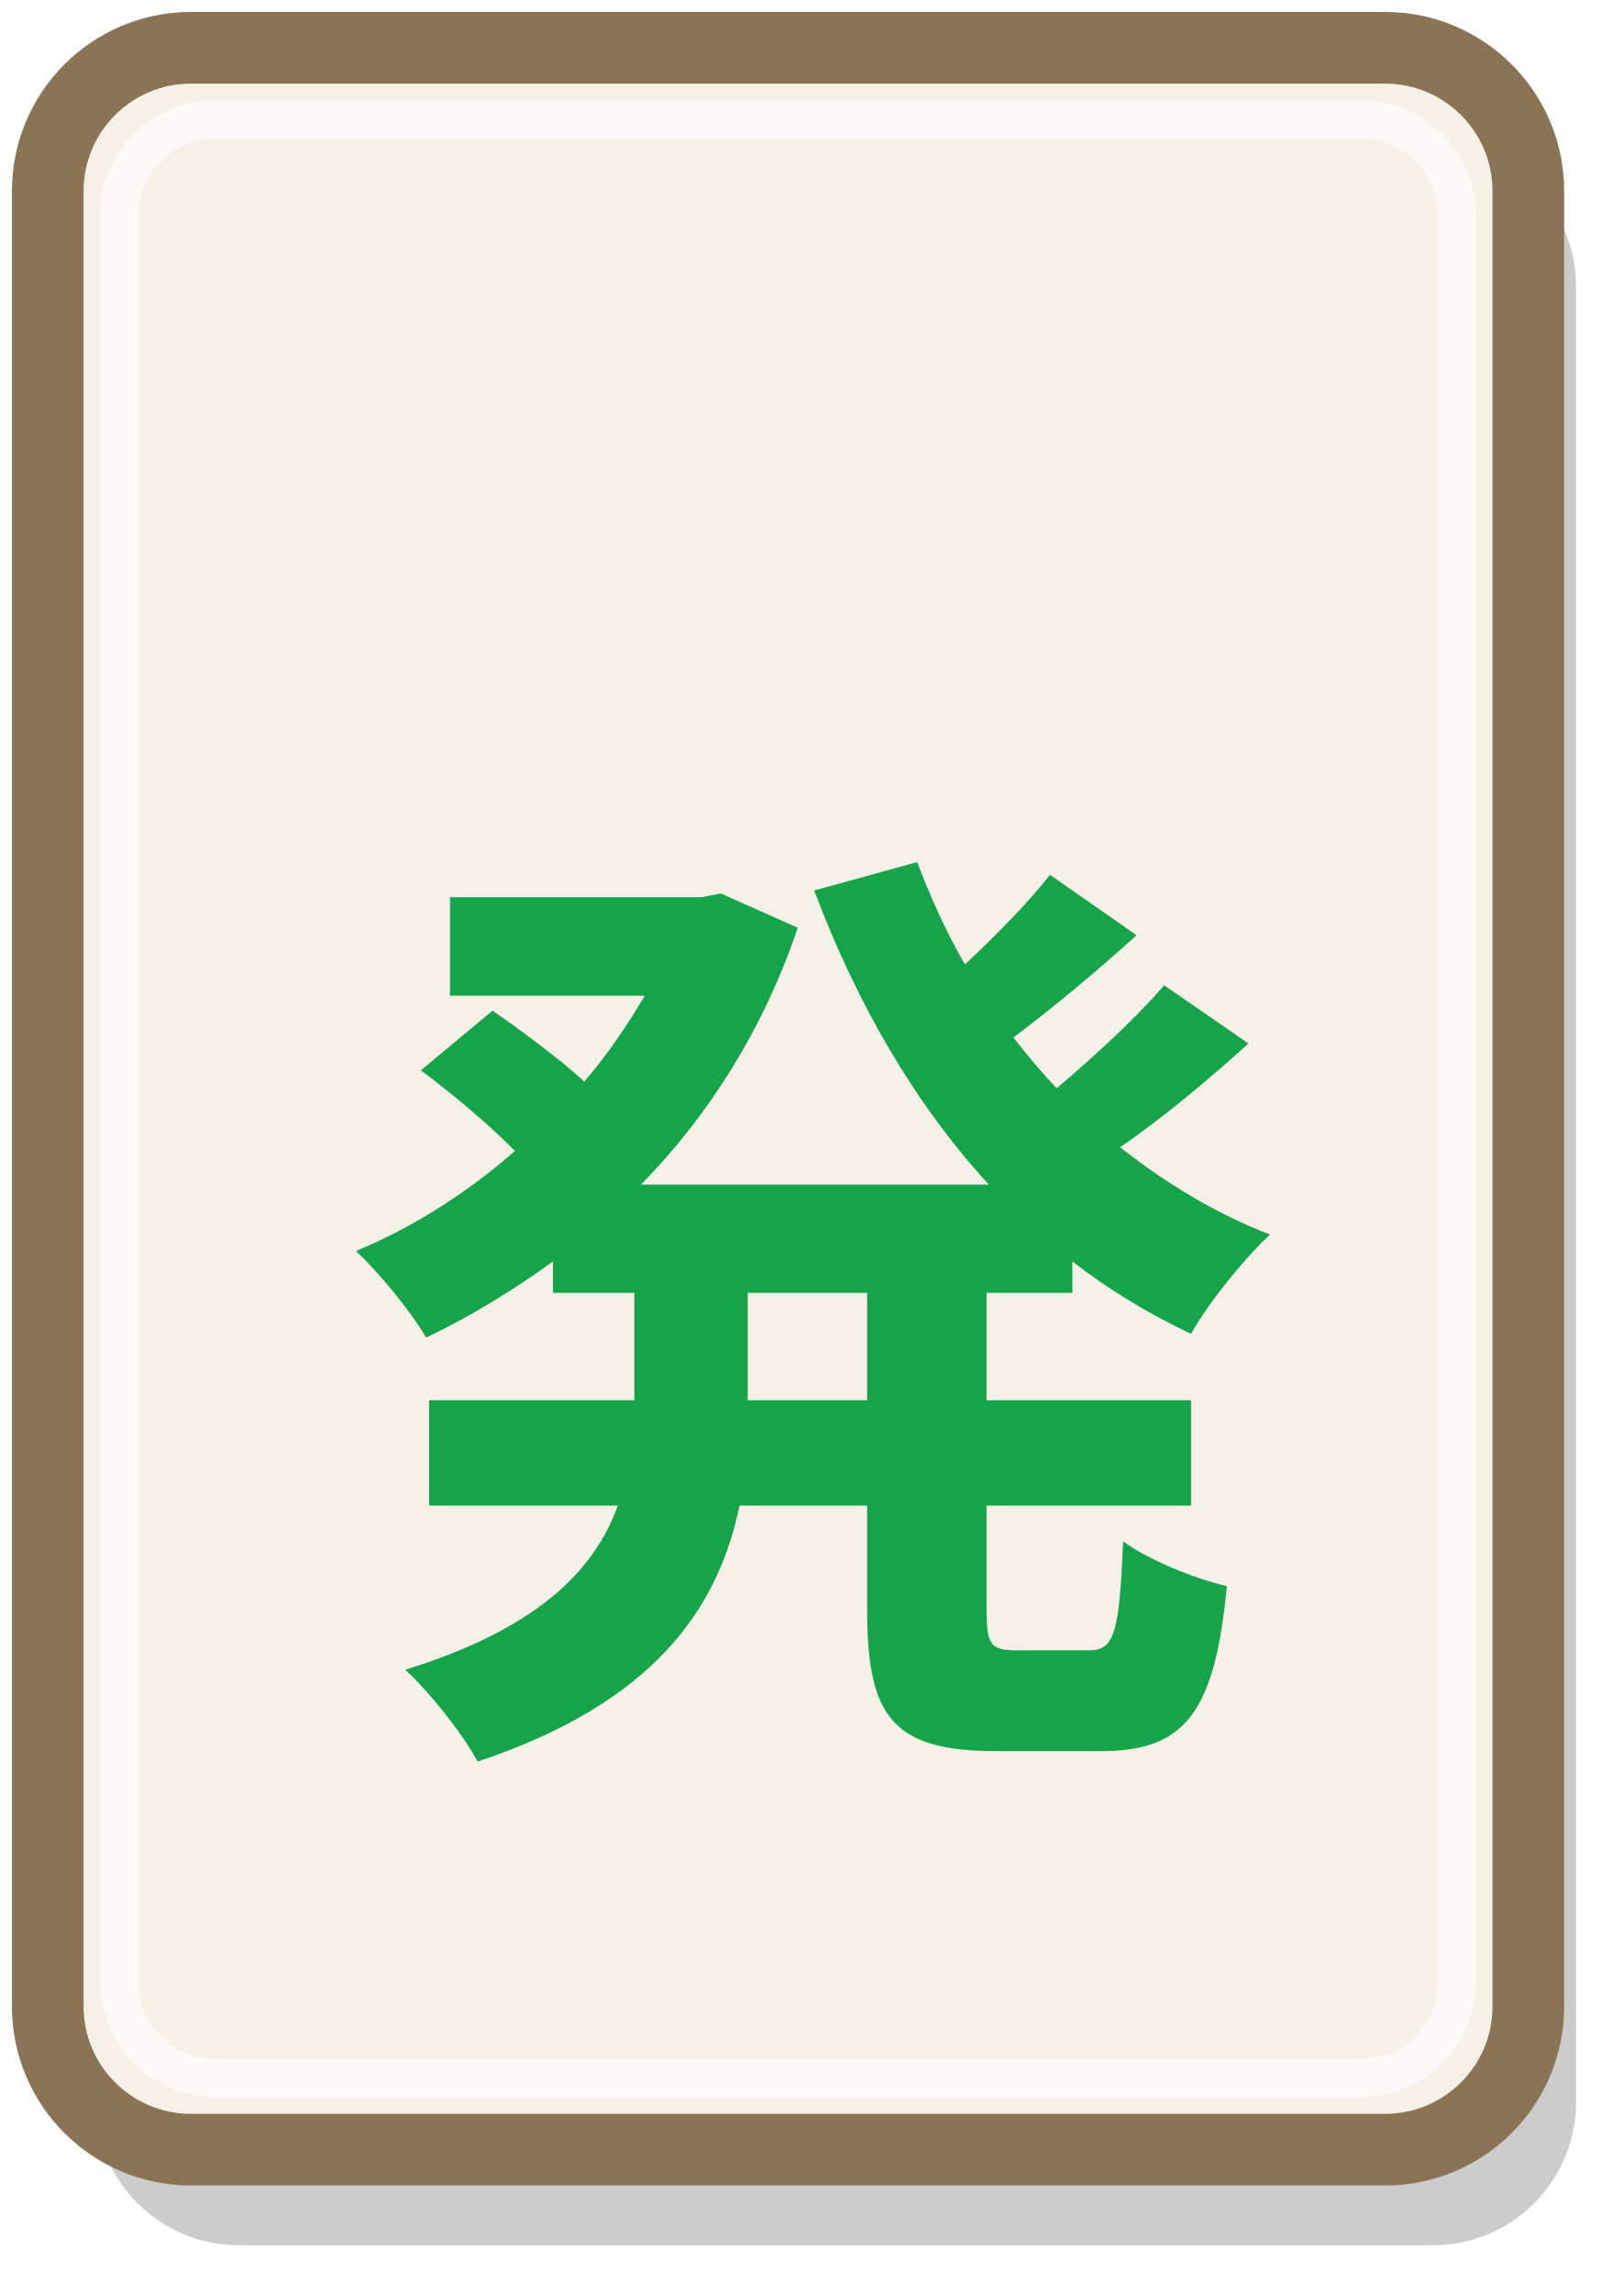
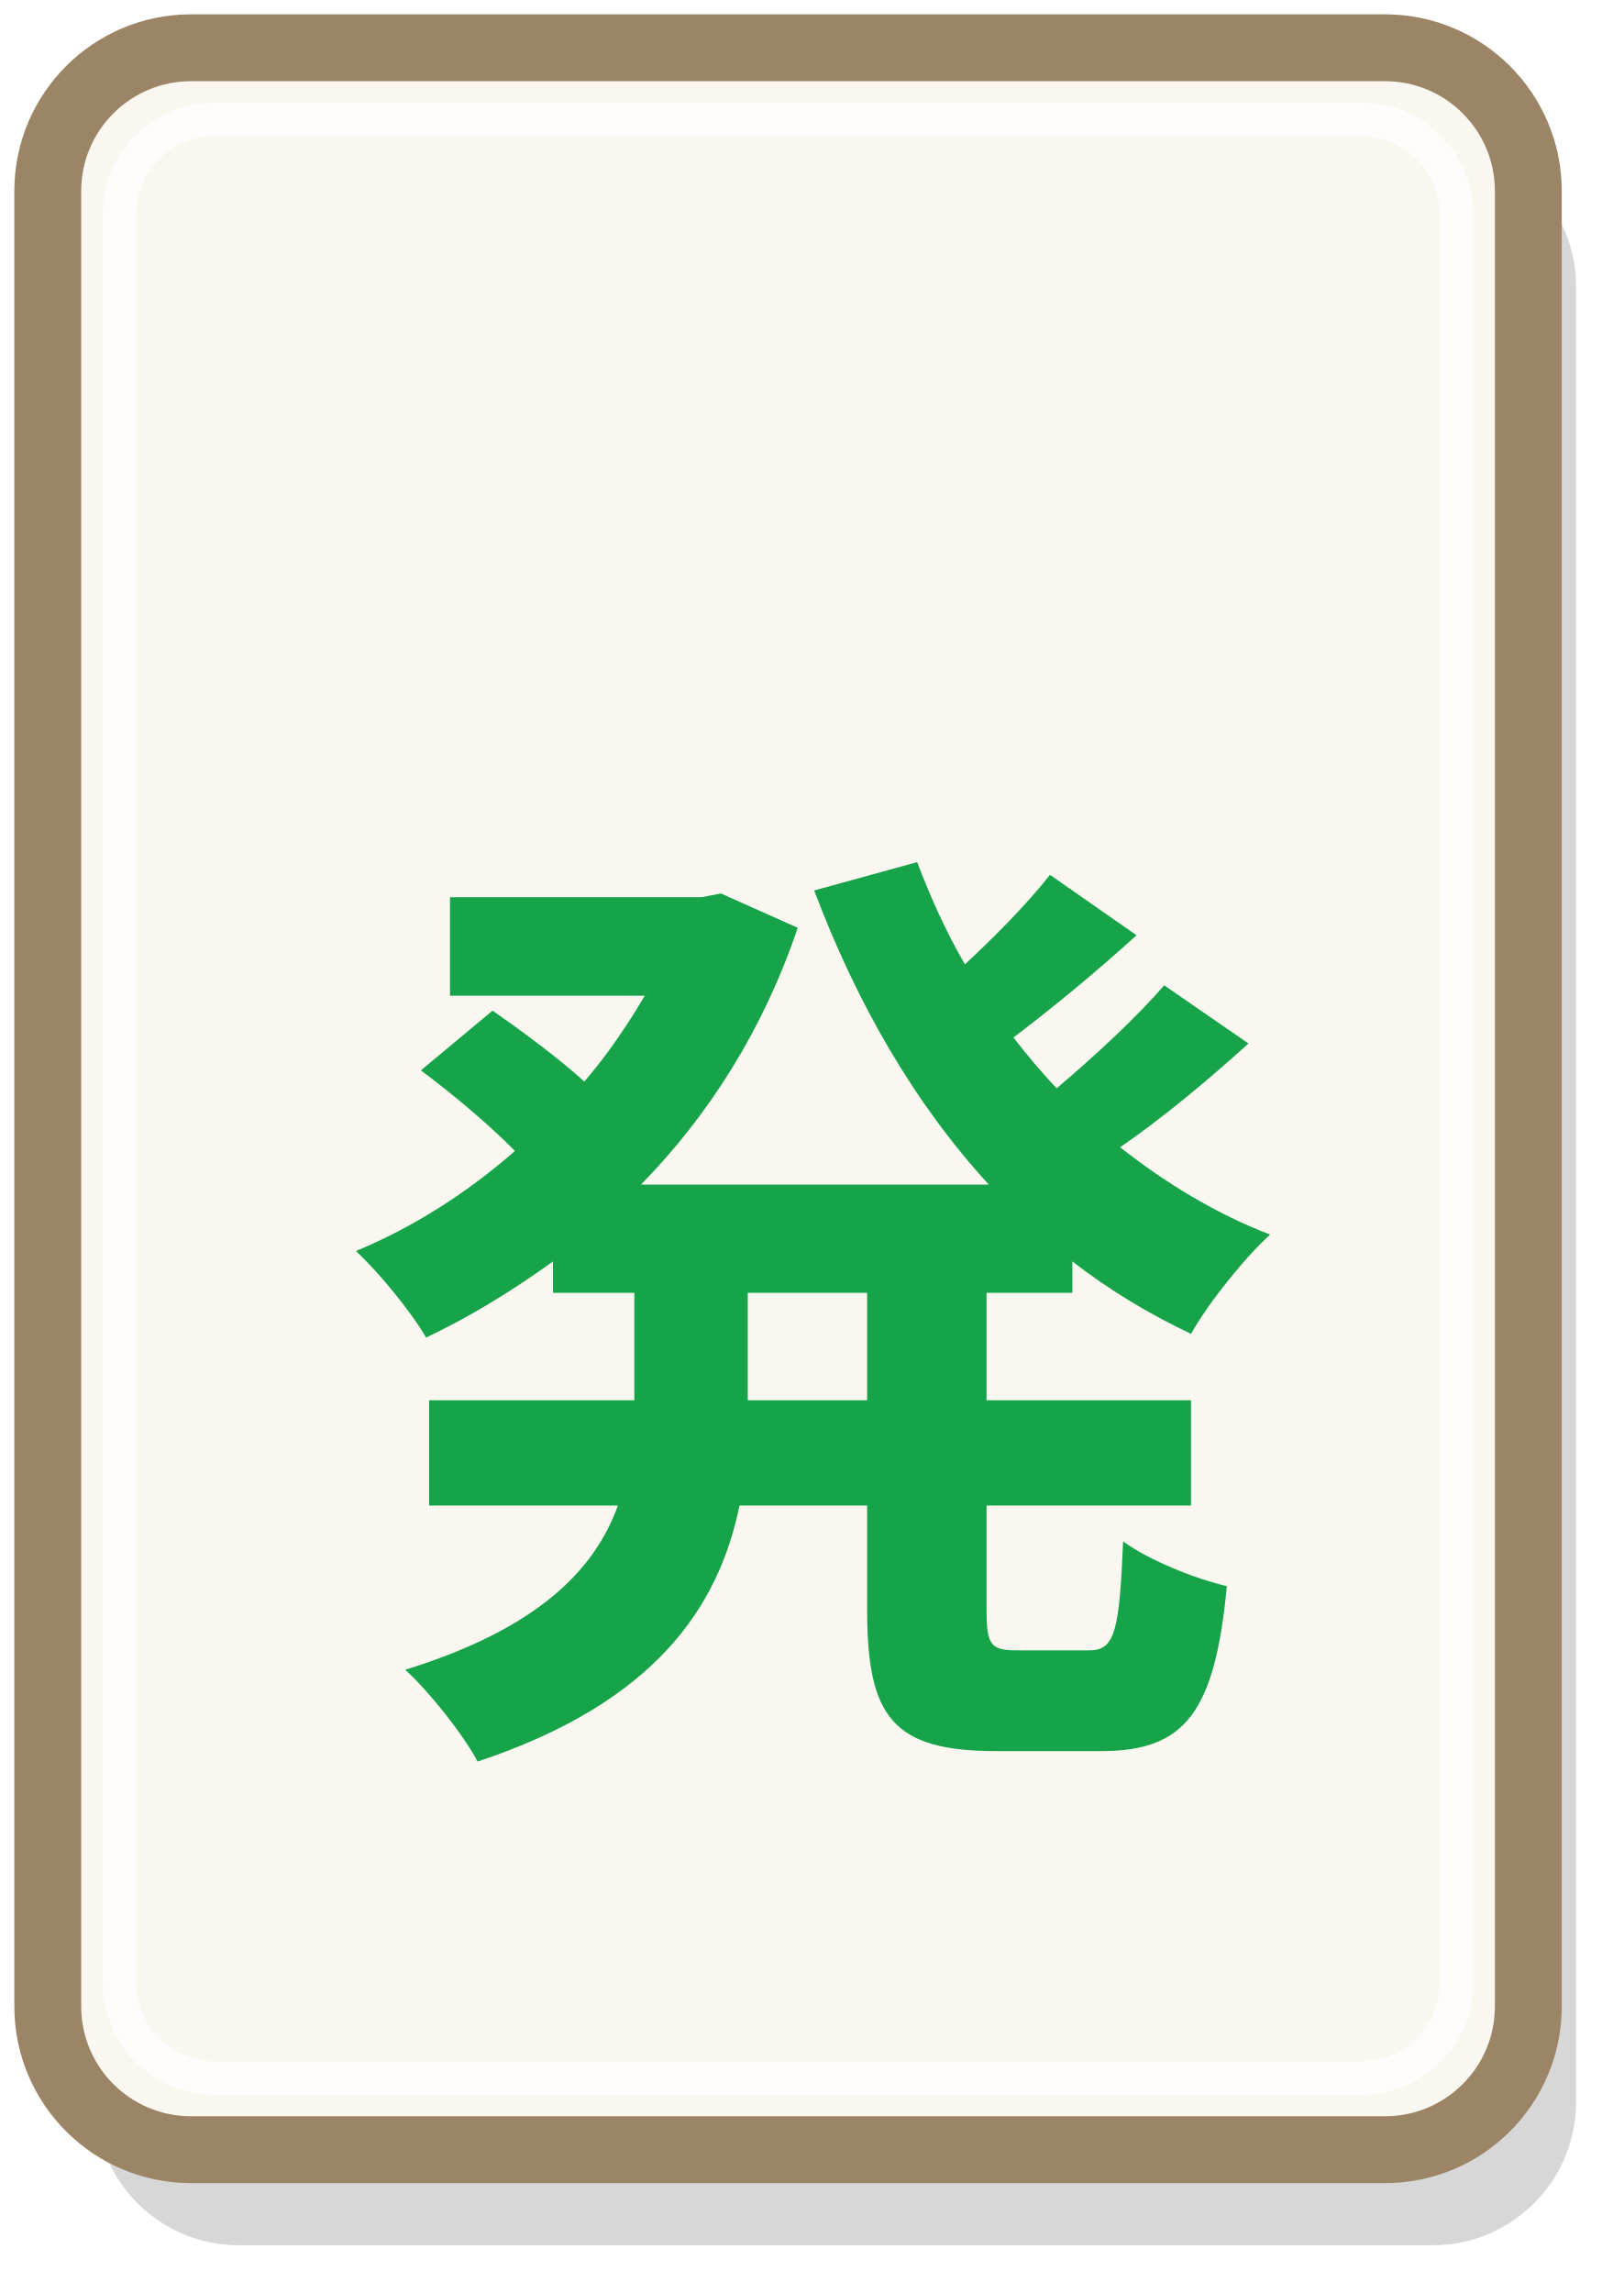
<svg xmlns="http://www.w3.org/2000/svg" viewBox="0 0 34 48">
-   <rect x="2" y="3" width="31" height="44" rx="3" fill="#00000033" />
-   <rect x="1" y="1" width="31" height="44" rx="3" fill="#f5f0e8" stroke="#8b7355" stroke-width="1.5" />
-   <rect x="2.5" y="2.5" width="28" height="41" rx="2" fill="none" stroke="rgba(255,255,255,0.65)" stroke-width="0.8" />
+   <rect x="2" y="3" width="31" height="44" rx="3" fill="#00000028" />
+   <rect x="1" y="1" width="31" height="44" rx="3" fill="#faf7f0" stroke="#9b8566" stroke-width="1.4" />
+   <rect x="2.5" y="2.5" width="28" height="41" rx="2" fill="none" stroke="rgba(255,255,255,0.7)" stroke-width="0.7" />
  <text x="17" y="28" text-anchor="middle" dominant-baseline="middle" font-family="'Noto Serif SC','Source Han Serif CK','HiraMinProN-W6','MS Mincho',serif" font-size="20" font-weight="900" fill="#16a34a">発</text>
</svg>
